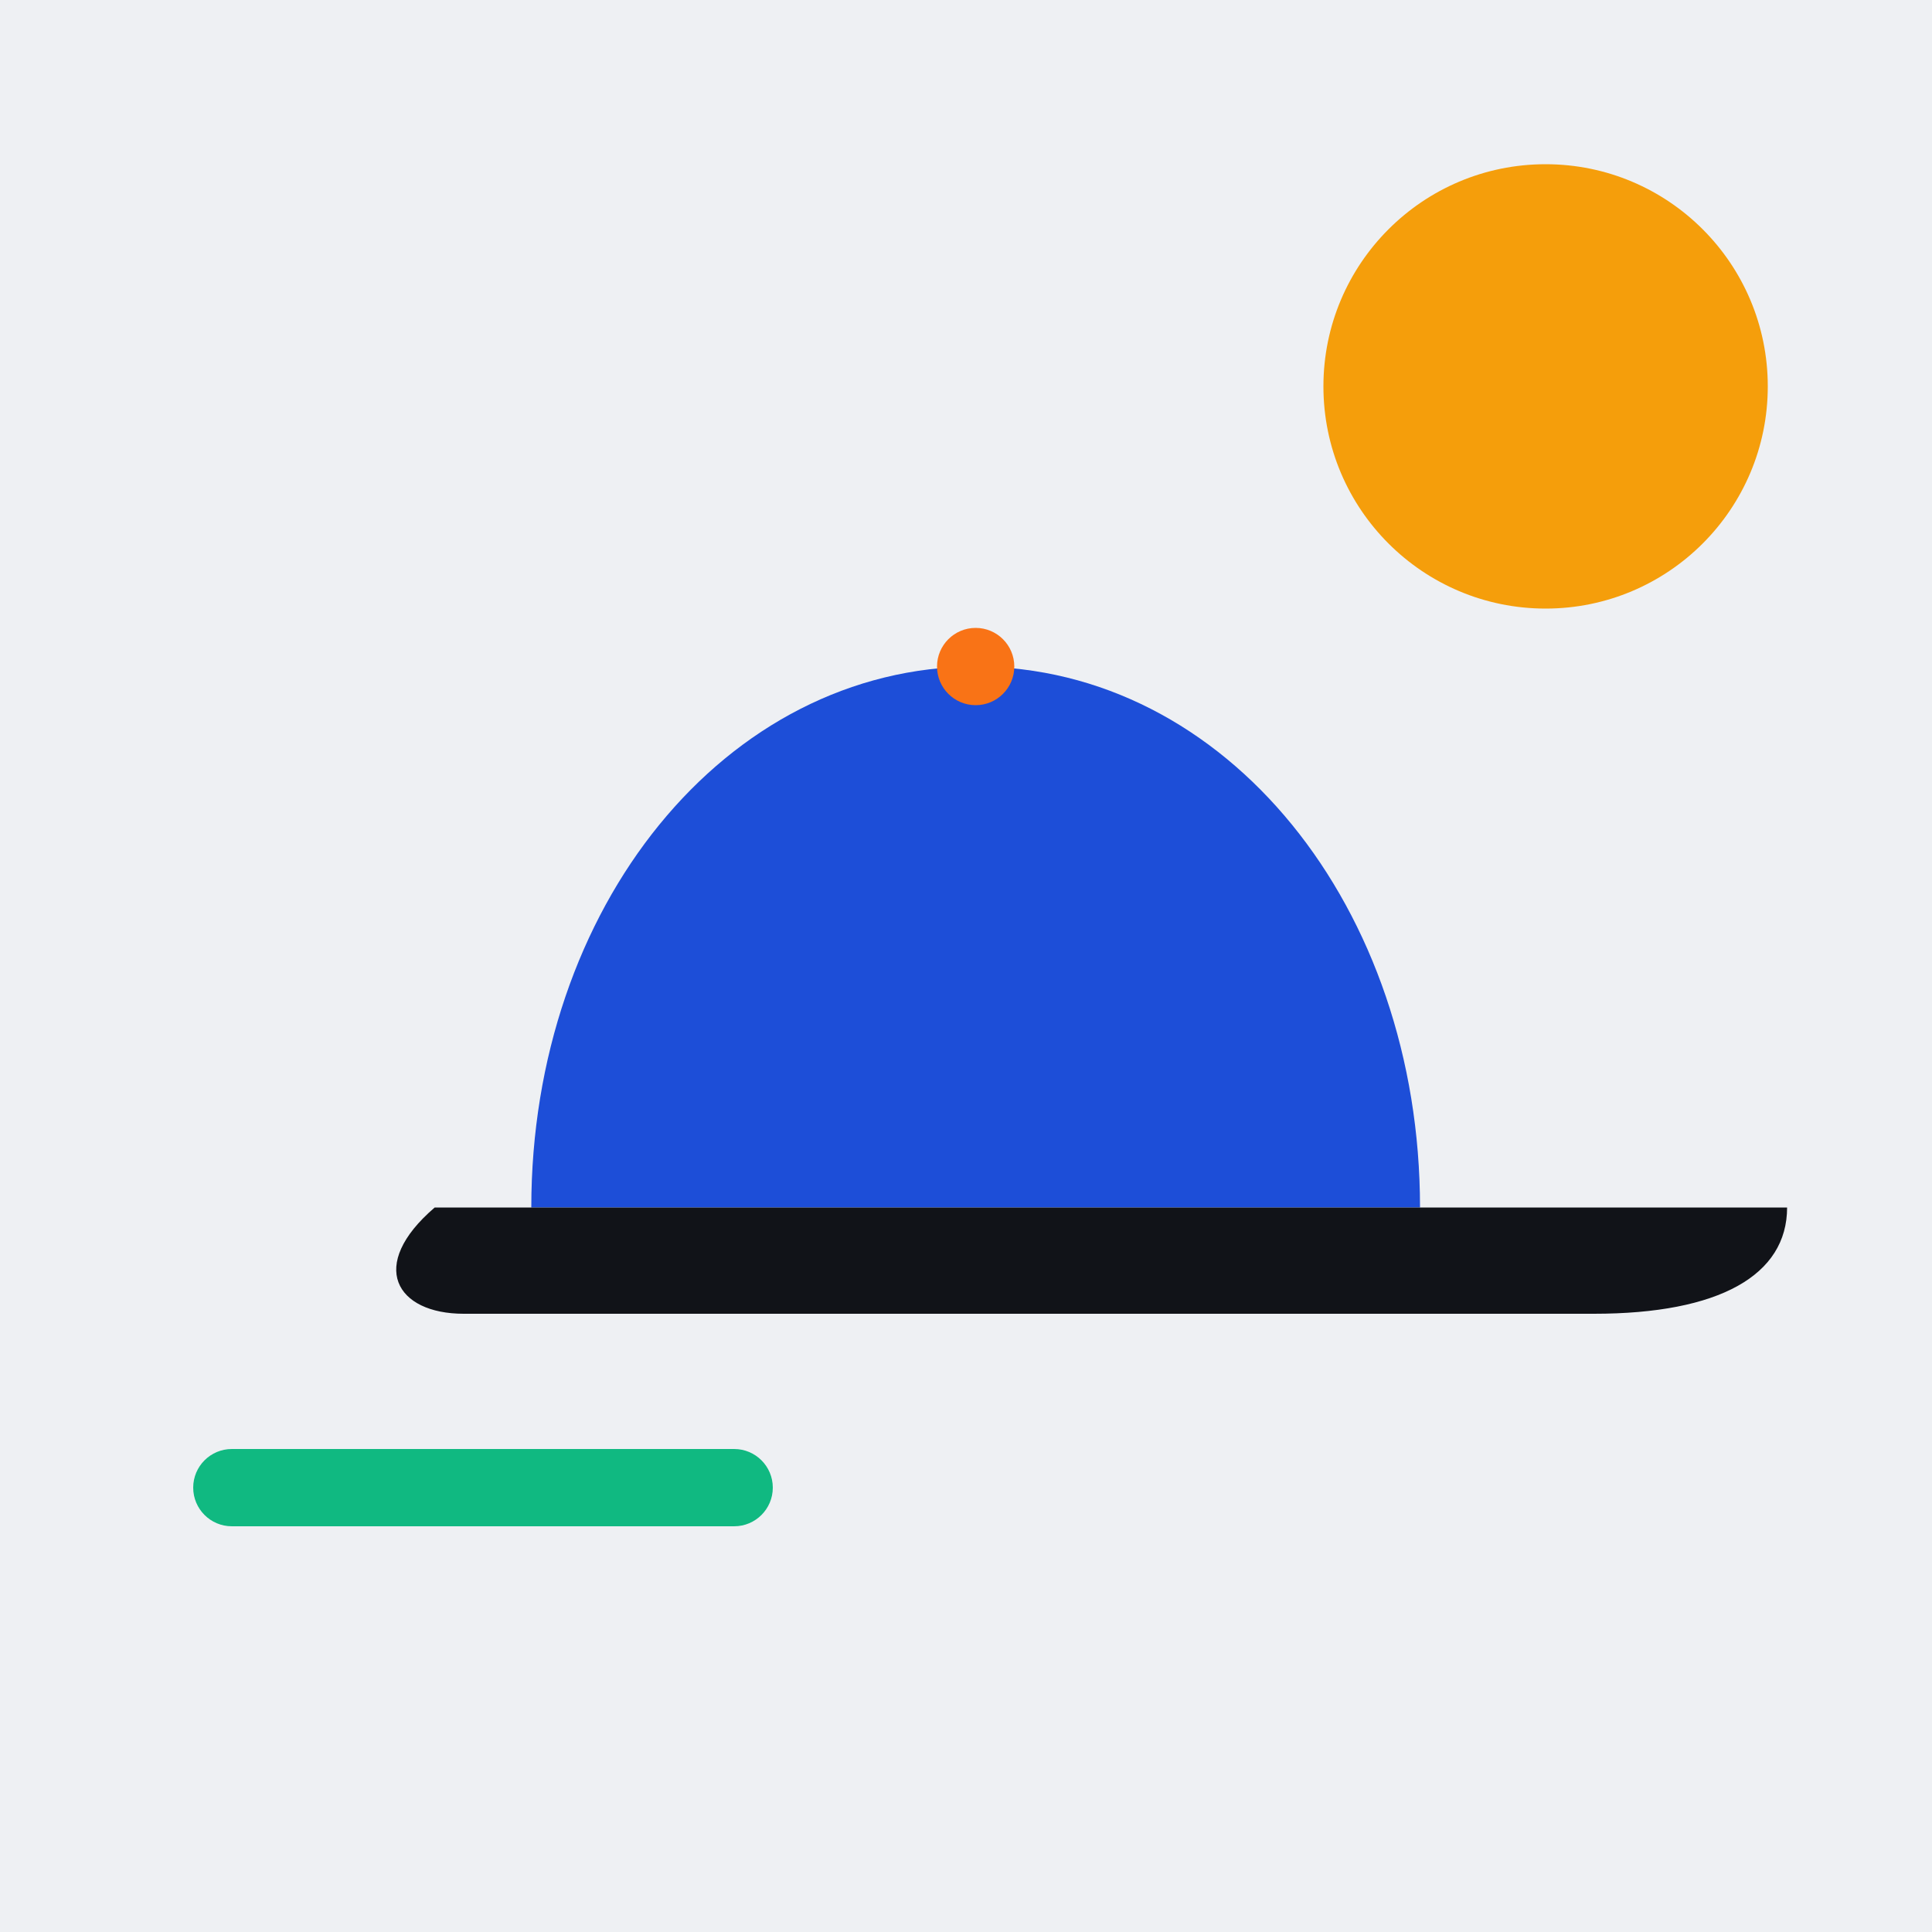
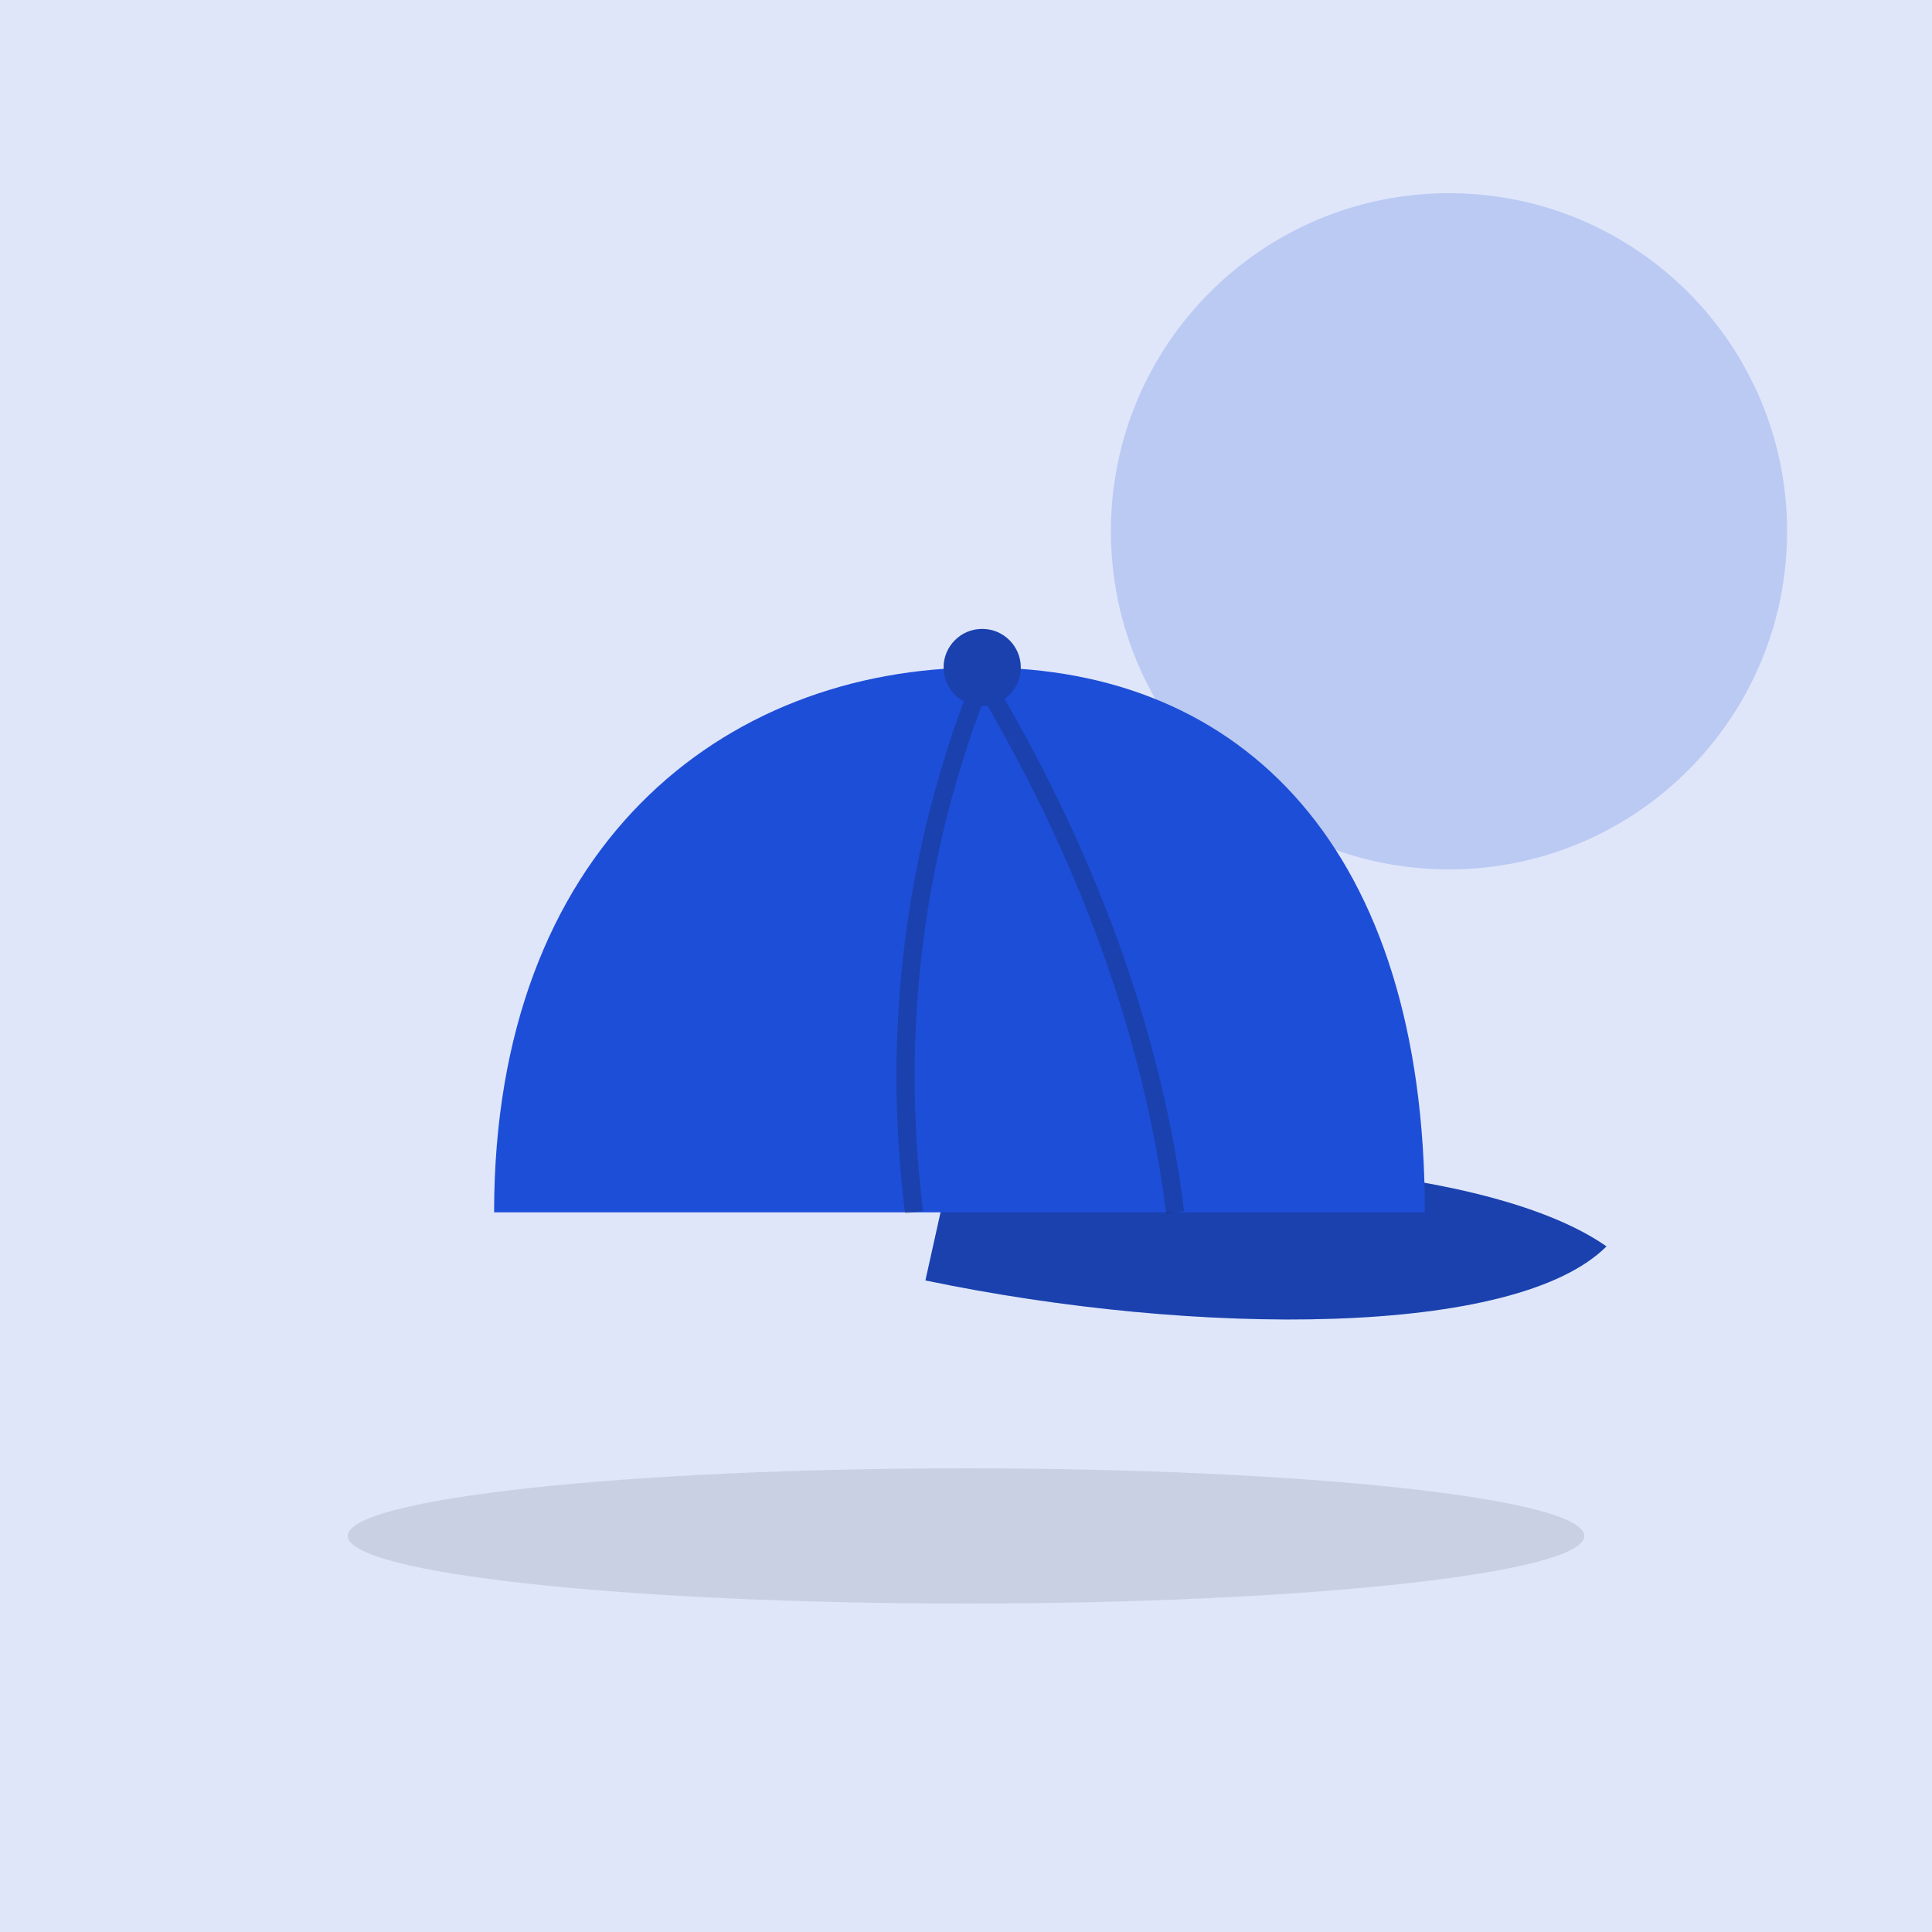
<svg xmlns="http://www.w3.org/2000/svg" viewBox="0 0 400 400">
-   <rect width="400" height="400" fill="#EEF0F3" />
-   <circle cx="320" cy="80" r="46" fill="#F59E0B" />
-   <rect x="40" y="300" width="120" height="16" rx="8" fill="#10B981" />
-   <path d="M110 250c0-62 40-112 92-112s92 50 92 112z" fill="#1D4ED8" />
-   <path d="M90 250h280c0 14-14 22-40 22H96c-14 0-20-10-6-22z" fill="#111318" />
-   <circle cx="202" cy="138" r="8" fill="#F97316" />
+   <rect width="400" height="400" fill="rgb(223, 230, 250)" />
+   <circle cx="300" cy="110" r="70" fill="rgb(187, 202, 243)" />
+   <ellipse cx="200" cy="318" rx="128" ry="14" fill="rgba(17,19,24,.10)" />
+   <g transform="translate(60 110) scale(2.35)">
+     <path d="M58 57 C80 54 106 56 116 63 C108 71 80 71 56 66 Z" fill="#1D4ED8" />
+     <path d="M58 57 C80 54 106 56 116 63 C108 71 80 71 56 66 Z" fill="rgba(17,19,24,.22)" />
+     <path d="M18 60 C18 28 38 12 61 12 C84 12 100 28 100 60 Z" fill="#1D4ED8" />
+     <path d="M61 13 C55 28 53 44 55 60 M61 13 C70 28 76 44 78 60" stroke="rgba(17,19,24,.22)" stroke-width="1.6" fill="none" />
+     <circle cx="61" cy="12" r="3.4" fill="#1D4ED8" />
+     <circle cx="61" cy="12" r="3.4" fill="rgba(17,19,24,.22)" />
+   </g>
</svg>
